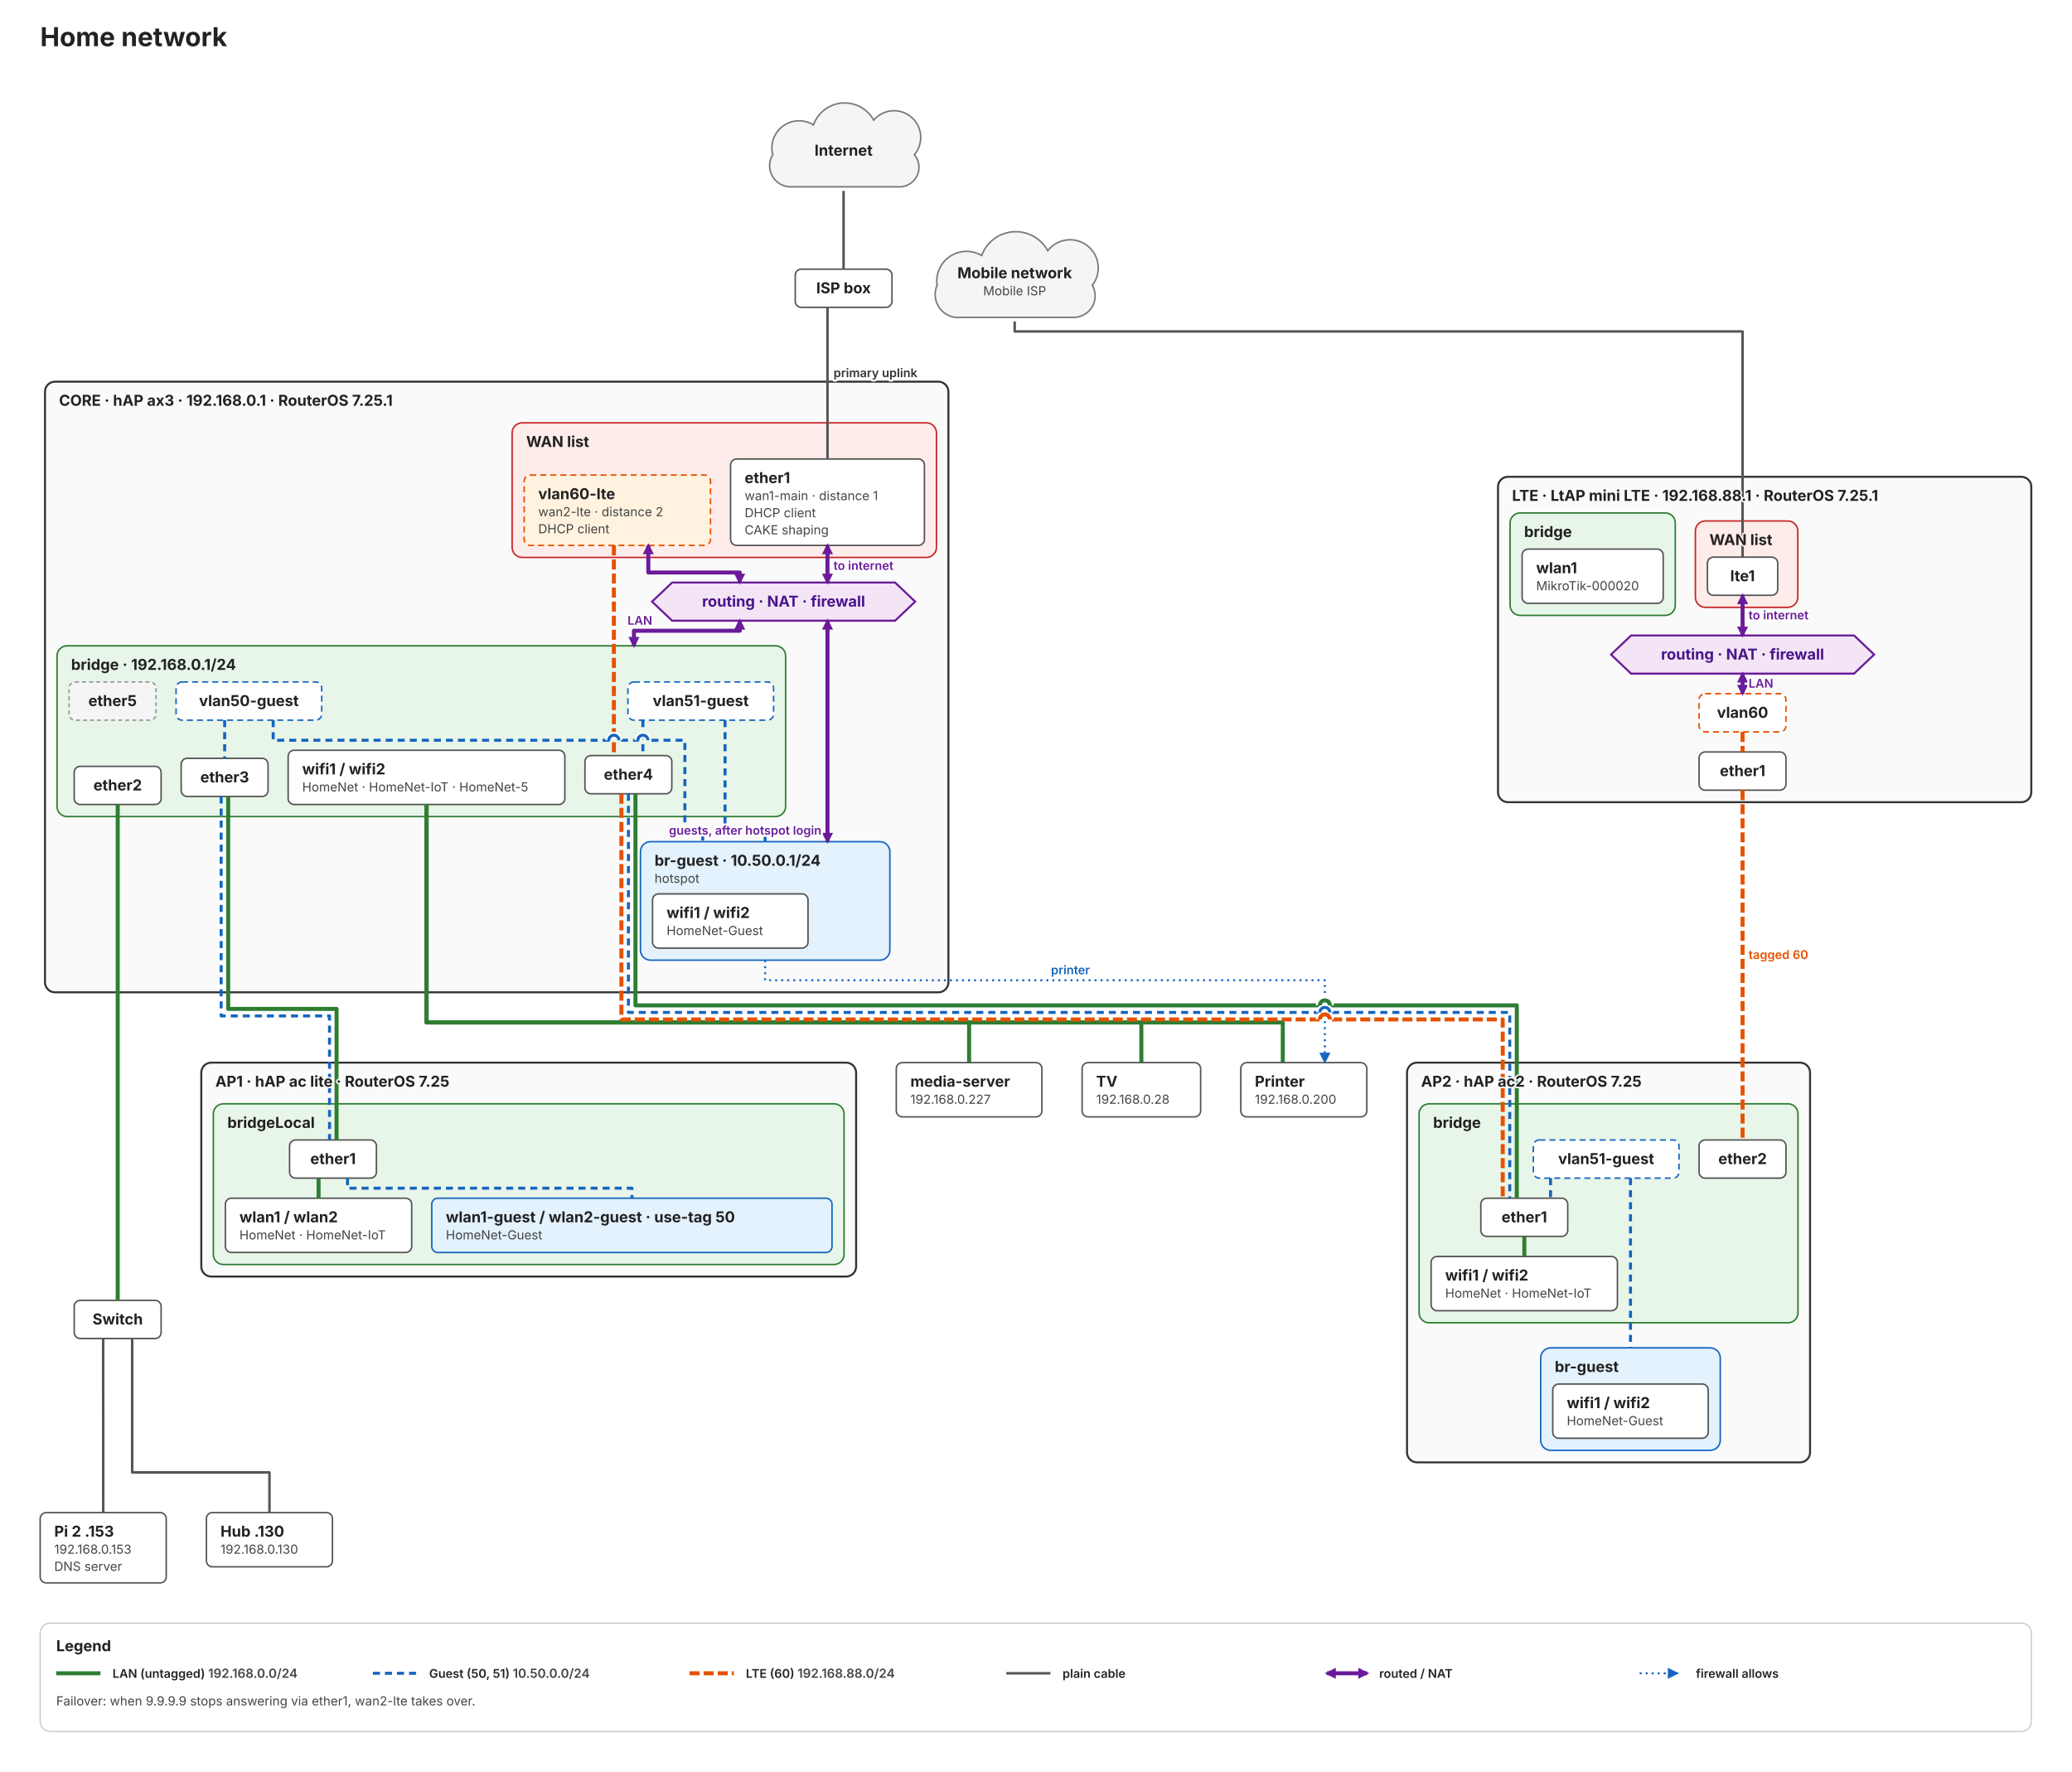
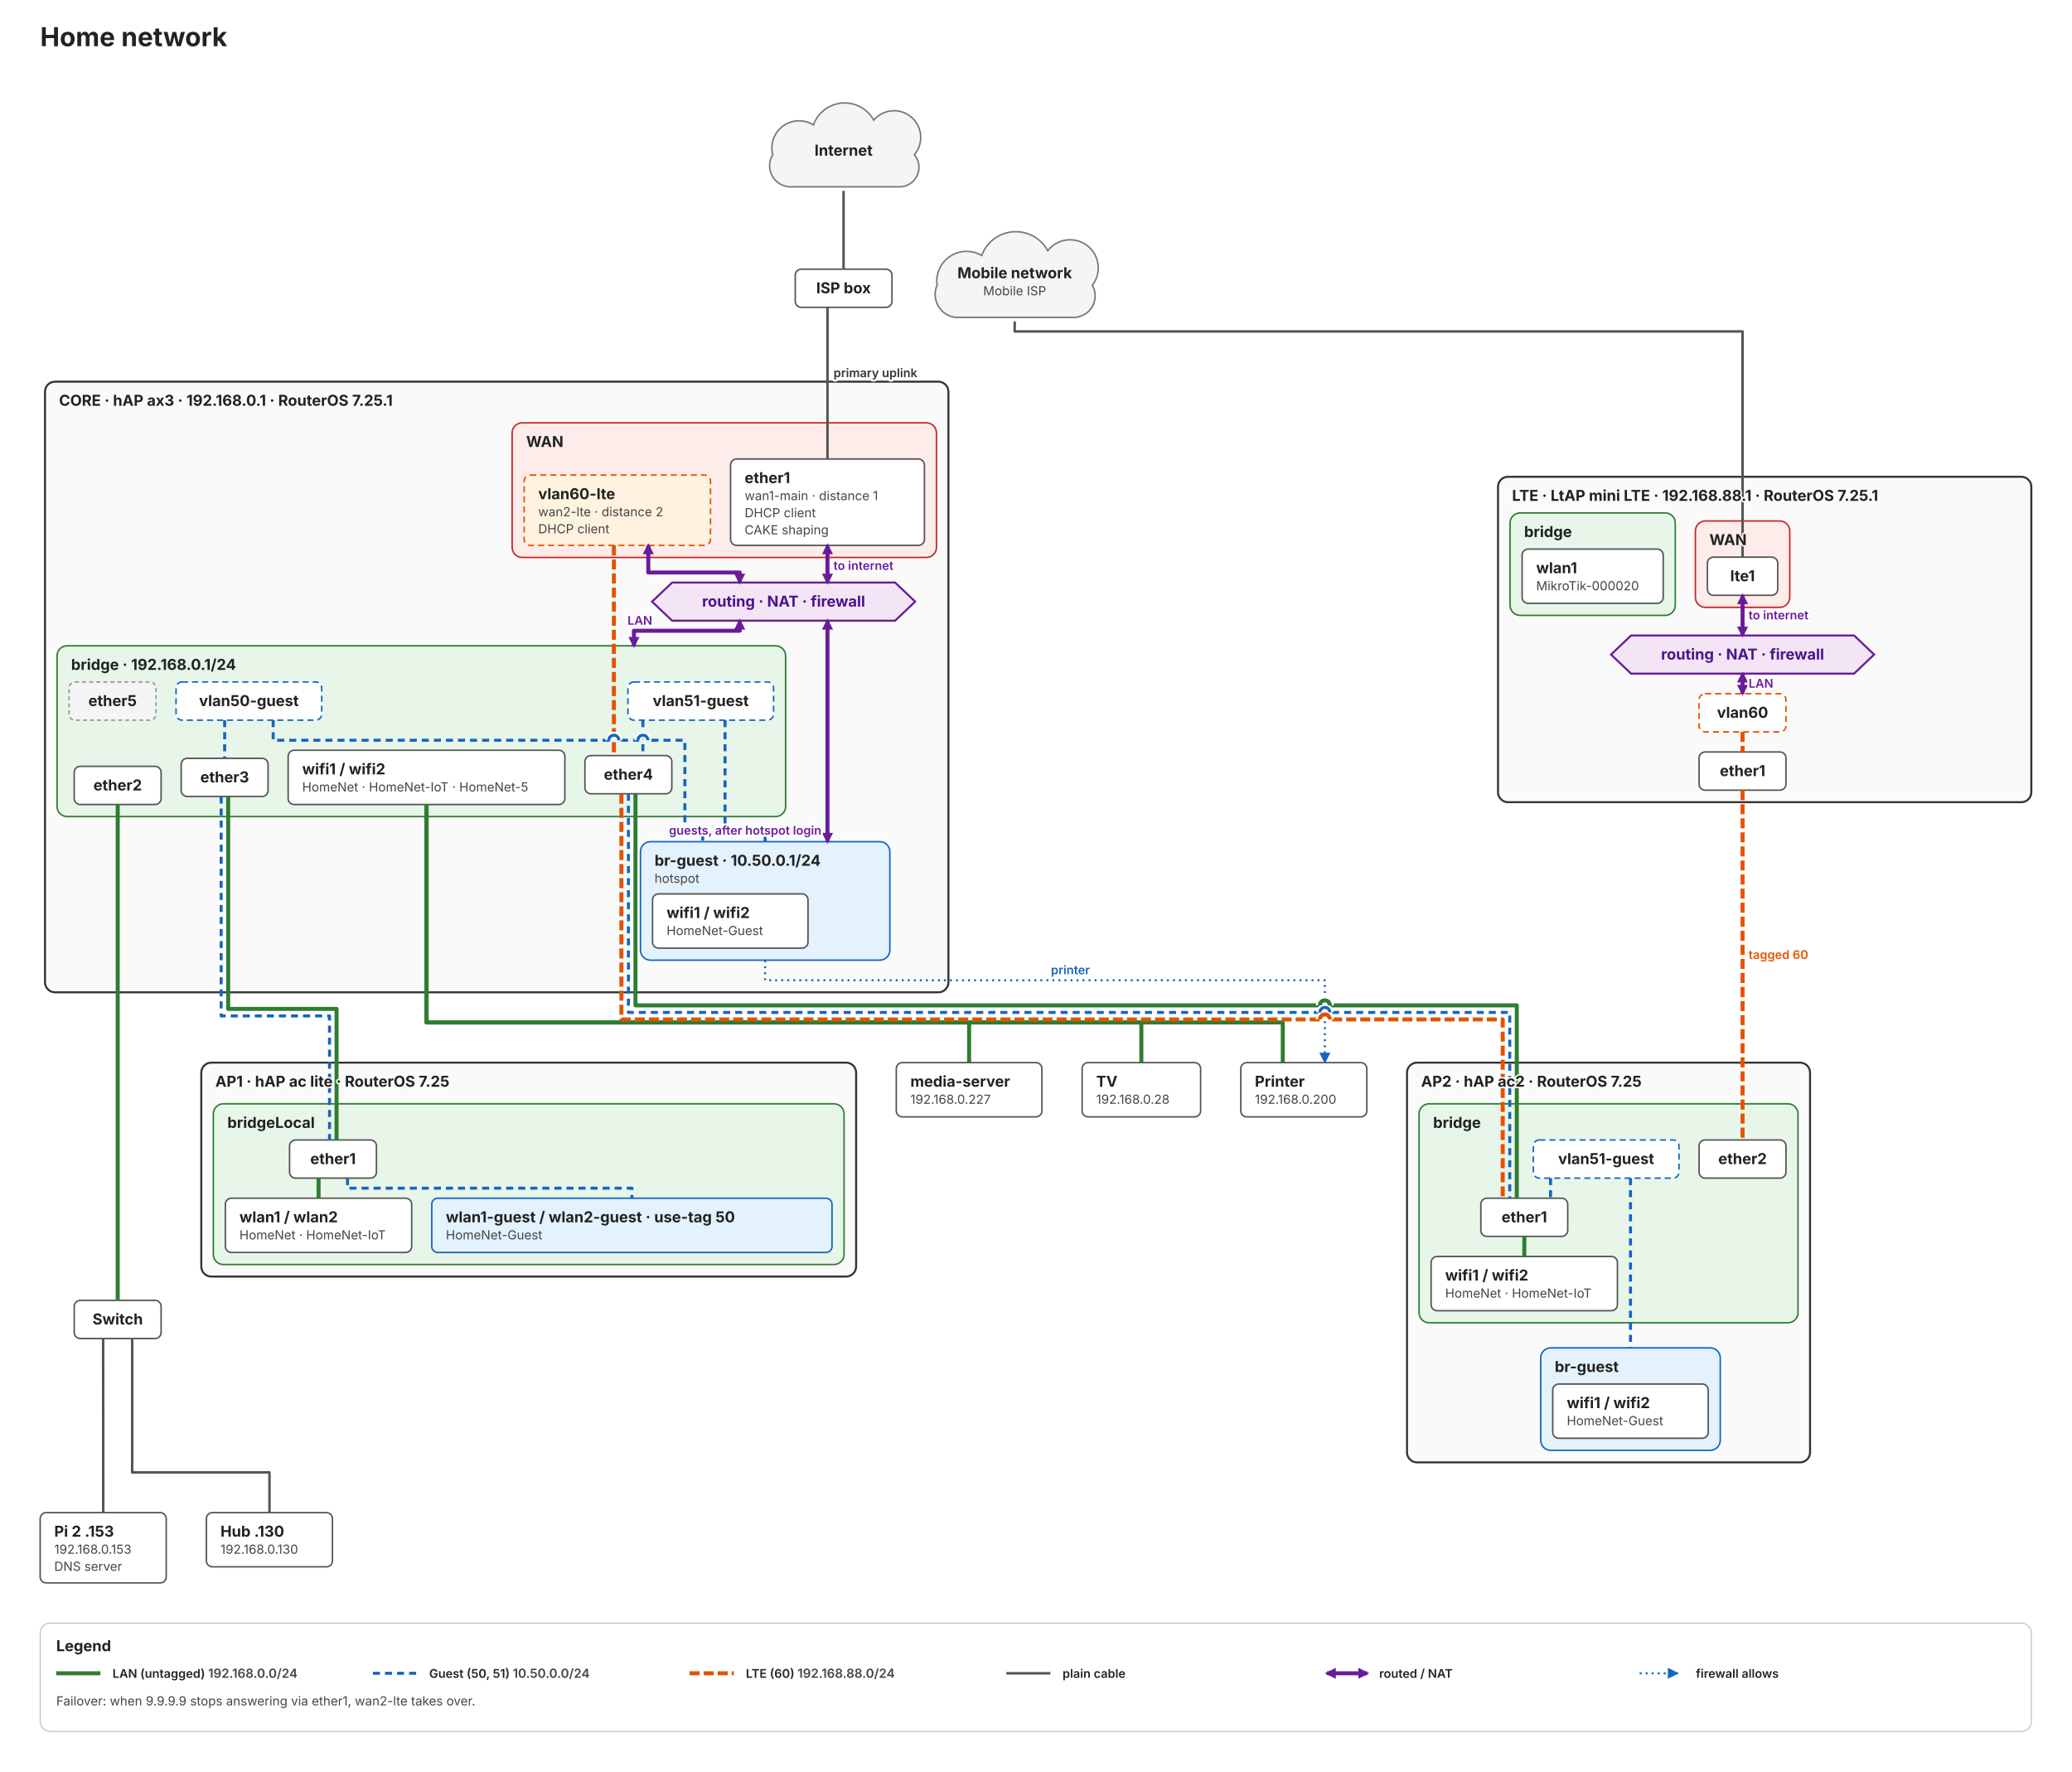
<svg xmlns="http://www.w3.org/2000/svg" width="2063" height="1764" viewBox="0 0 2063 1764" font-family="Inter, 'DejaVu Sans', Arial, sans-serif" font-size="14" fill="#222">
  <defs>
    <marker id="ap" viewBox="0 0 10 10" refX="8" refY="5" markerWidth="2.75" markerHeight="2.75" orient="auto-start-reverse">
      <path d="M0,0 L10,5 L0,10 z" fill="#6A1B9A" />
    </marker>
    <marker id="ab" viewBox="0 0 10 10" refX="9" refY="5" markerWidth="5.5" markerHeight="5.5" orient="auto">
      <path d="M0,0 L10,5 L0,10 z" fill="#1565C0" />
    </marker>
    <style>.h{font-weight:700;font-size:15px}.s{font-size:12.5px;fill:#444}.t{font-size:12px;font-weight:600}</style>
  </defs>
  <rect width="2063" height="1764" fill="#fff" />
  <text x="40" y="46" font-size="26" font-weight="700">Home network</text>
  <rect x="44.8" y="380" width="899.5" height="608" rx="10" fill="#FAFAFA" stroke="#333" stroke-width="2" />
  <rect x="509.9" y="421" width="422.5" height="134" rx="10" fill="#FDECEA" stroke="#C62828" stroke-width="1.5" />
  <rect x="727.4" y="457" width="193" height="86" rx="6" fill="#fff" stroke="#555" stroke-width="1.5" />
  <rect x="521.9" y="473" width="185.5" height="70" rx="6" fill="#FFF3E0" stroke="#E65100" stroke-width="1.5" stroke-dasharray="6 4" />
  <polygon points="649.2,599 669.2,580 891.2,580 911.2,599 891.2,618 669.2,618" fill="#F3E5F5" stroke="#6A1B9A" stroke-width="2" />
  <rect x="56.8" y="643" width="725.4" height="170" rx="10" fill="#E8F5E9" stroke="#2E7D32" stroke-width="1.5" />
  <rect x="73.9" y="763" width="86.5" height="38" rx="6" fill="#fff" stroke="#555" stroke-width="1.5" />
  <rect x="180.4" y="755" width="86.5" height="38" rx="6" fill="#fff" stroke="#555" stroke-width="1.5" />
  <rect x="582.4" y="752.3" width="86.5" height="38" rx="6" fill="#fff" stroke="#555" stroke-width="1.5" />
  <rect x="68.8" y="679" width="86.5" height="38" rx="6" fill="#F5F5F5" stroke="#999" stroke-width="1.5" stroke-dasharray="4 3" />
  <rect x="175.3" y="679" width="145" height="38" rx="6" fill="#fff" stroke="#1565C0" stroke-width="1.5" stroke-dasharray="6 4" />
  <rect x="625.2" y="679" width="145" height="38" rx="6" fill="#fff" stroke="#1565C0" stroke-width="1.5" stroke-dasharray="6 4" />
  <rect x="286.9" y="747" width="275.5" height="54" rx="6" fill="#fff" stroke="#555" stroke-width="1.5" />
  <rect x="637.7" y="838" width="248.3" height="118" rx="10" fill="#E3F2FD" stroke="#1565C0" stroke-width="1.5" />
  <rect x="649.7" y="890" width="154.8" height="54" rx="6" fill="#fff" stroke="#555" stroke-width="1.5" />
  <rect x="200.4" y="1058" width="652" height="213" rx="10" fill="#FAFAFA" stroke="#333" stroke-width="2" />
  <rect x="212.4" y="1099" width="628" height="160" rx="10" fill="#E8F5E9" stroke="#2E7D32" stroke-width="1.5" />
  <rect x="288.3" y="1135" width="86.5" height="38" rx="6" fill="#fff" stroke="#555" stroke-width="1.5" />
  <rect x="224.4" y="1193" width="185.5" height="54" rx="6" fill="#fff" stroke="#555" stroke-width="1.5" />
  <rect x="429.9" y="1193" width="398.5" height="54" rx="6" fill="#E3F2FD" stroke="#1565C0" stroke-width="1.5" />
  <rect x="1400.9" y="1058" width="401.3" height="398" rx="10" fill="#FAFAFA" stroke="#333" stroke-width="2" />
  <rect x="1412.9" y="1099" width="377.3" height="218" rx="10" fill="#E8F5E9" stroke="#2E7D32" stroke-width="1.5" />
  <rect x="1474.4" y="1193" width="86.5" height="38" rx="6" fill="#fff" stroke="#555" stroke-width="1.5" />
  <rect x="1691.7" y="1135" width="86.5" height="38" rx="6" fill="#fff" stroke="#555" stroke-width="1.5" />
  <rect x="1526.7" y="1135" width="145" height="38" rx="6" fill="#fff" stroke="#1565C0" stroke-width="1.5" stroke-dasharray="6 4" />
  <rect x="1424.9" y="1251" width="185.5" height="54" rx="6" fill="#fff" stroke="#555" stroke-width="1.5" />
  <rect x="1534" y="1342" width="178.8" height="102" rx="10" fill="#E3F2FD" stroke="#1565C0" stroke-width="1.5" />
  <rect x="1546" y="1378" width="154.8" height="54" rx="6" fill="#fff" stroke="#555" stroke-width="1.5" />
  <rect x="1491.5" y="474.7" width="531" height="324" rx="10" fill="#FAFAFA" stroke="#333" stroke-width="2" />
-   <rect x="1688" y="518.7" width="102" height="86" rx="10" fill="#FDECEA" stroke="#C62828" stroke-width="1.5" />
+   <rect x="1688" y="518.7" width="94" height="86" rx="10" fill="#FDECEA" stroke="#C62828" stroke-width="1.5" />
  <rect x="1700" y="554.7" width="70" height="38" rx="6" fill="#fff" stroke="#555" stroke-width="1.5" />
  <polygon points="1604,651.7 1624,632.7 1846,632.7 1866,651.7 1846,670.7 1624,670.7" fill="#F3E5F5" stroke="#6A1B9A" stroke-width="2" />
  <rect x="1503.5" y="510.7" width="164.5" height="102" rx="10" fill="#E8F5E9" stroke="#2E7D32" stroke-width="1.5" />
  <rect x="1515.5" y="546.7" width="140.5" height="54" rx="6" fill="#fff" stroke="#555" stroke-width="1.5" />
  <rect x="1691.7" y="748.7" width="86.5" height="38" rx="6" fill="#fff" stroke="#555" stroke-width="1.5" />
  <rect x="1691.7" y="690.7" width="86.5" height="38" rx="6" fill="#fff" stroke="#E65100" stroke-width="1.5" stroke-dasharray="6 4" />
  <path d="M785.9,186 A21,21 0 0 1 769.4,154 A27,27 0 0 1 809.9,124.4 A33,33 0 0 1 869.9,119.6 A25.5,25.5 0 0 1 910.4,154 A19.5,19.5 0 0 1 893.9,186 Z" fill="#F5F5F5" stroke="#777" stroke-width="1.5" />
  <rect x="791.8" y="268" width="96.3" height="38" rx="6" fill="#fff" stroke="#555" stroke-width="1.5" />
  <path d="M951.1,316 A23,23 0 0 1 933,284 A29.6,29.6 0 0 1 977.4,254.4 A36.2,36.2 0 0 1 1043.2,249.6 A28,28 0 0 1 1087.6,284 A21.4,21.4 0 0 1 1069.5,316 Z" fill="#F5F5F5" stroke="#777" stroke-width="1.5" />
  <rect x="73.9" y="1294.7" width="86.5" height="38" rx="6" fill="#fff" stroke="#555" stroke-width="1.5" />
  <rect x="205.5" y="1506" width="125.5" height="54" rx="6" fill="#fff" stroke="#555" stroke-width="1.5" />
  <rect x="40" y="1506" width="125.5" height="70" rx="6" fill="#fff" stroke="#555" stroke-width="1.5" />
  <rect x="1235.4" y="1058" width="125.5" height="54" rx="6" fill="#fff" stroke="#555" stroke-width="1.5" />
  <rect x="892.4" y="1058" width="145" height="54" rx="6" fill="#fff" stroke="#555" stroke-width="1.5" />
  <rect x="1077.4" y="1058" width="118" height="54" rx="6" fill="#fff" stroke="#555" stroke-width="1.5" />
  <path d="M761.8,956 L761.8,976 L1319.1,976 L1319.1,1058" fill="none" stroke="#1565C0" stroke-width="2" stroke-dasharray="2 4" stroke-linejoin="round" marker-end="url(#ab)" />
  <path d="M839.9,190 L839.9,268" fill="none" stroke="#555" stroke-width="2.5" stroke-linejoin="round" />
  <path d="M823.9,306 L823.9,457" fill="none" stroke="#555" stroke-width="2.5" stroke-linejoin="round" />
  <path d="M1010.3,320 L1010.3,330 L1735,330 L1735,554.7" fill="none" stroke="#555" stroke-width="2.5" stroke-linejoin="round" />
  <path d="M131.6,1332.7 L131.6,1466 L268.3,1466 L268.3,1506" fill="none" stroke="#555" stroke-width="2.5" stroke-linejoin="round" />
  <path d="M102.7,1332.7 L102.8,1506" fill="none" stroke="#555" stroke-width="2.5" stroke-linejoin="round" />
  <path d="M117.2,801 L117.2,1294.7" fill="none" stroke="#2E7D32" stroke-width="4" stroke-linejoin="round" />
  <path d="M227.2,793 L227.2,1004.5 L335.1,1004.5 L335.1,1135" fill="none" stroke="#2E7D32" stroke-width="4" stroke-linejoin="round" />
  <path d="M632.7,790.3 L632.7,1001 L1314.1,1001 A5,5 0 0 1 1324.1,1001 L1510.2,1001 L1510.2,1193" fill="none" stroke="#2E7D32" stroke-width="4" stroke-linejoin="round" />
  <path d="M424.7,801 L424.7,1018 L1277.2,1018 L1277.2,1058" fill="none" stroke="#2E7D32" stroke-width="4" stroke-linejoin="round" />
  <path d="M424.7,801 L424.7,1018 L964.9,1018 L964.9,1058" fill="none" stroke="#2E7D32" stroke-width="4" stroke-linejoin="round" />
  <path d="M424.7,801 L424.7,1018 L1136.4,1018 L1136.4,1058" fill="none" stroke="#2E7D32" stroke-width="4" stroke-linejoin="round" />
  <path d="M317.2,1173 L317.2,1193" fill="none" stroke="#2E7D32" stroke-width="4" stroke-linejoin="round" />
  <path d="M1517.7,1231 L1517.7,1251" fill="none" stroke="#2E7D32" stroke-width="4" stroke-linejoin="round" />
  <path d="M220.2,793 L220.2,1011.5 L328.1,1011.5 L328.1,1135" fill="none" stroke="#1565C0" stroke-width="3" stroke-dasharray="7 5" stroke-linejoin="round" />
  <path d="M625.7,790.3 L625.7,1008 L1314.1,1008 A5,5 0 0 1 1324.1,1008 L1503.2,1008 L1503.2,1193" fill="none" stroke="#1565C0" stroke-width="3" stroke-dasharray="7 5" stroke-linejoin="round" />
  <path d="M223.7,717 L223.7,755" fill="none" stroke="#1565C0" stroke-width="3" stroke-dasharray="7 5" stroke-linejoin="round" />
  <path d="M640.1,717 L640.1,752.3" fill="none" stroke="#1565C0" stroke-width="3" stroke-dasharray="7 5" stroke-linejoin="round" />
  <path d="M272,717 L272,737 L606.2,737 A5,5 0 0 1 616.2,737 L635.1,737 A5,5 0 0 1 645.1,737 L681.9,737 L681.9,828 L699.7,828 L699.7,838" fill="none" stroke="#1565C0" stroke-width="3" stroke-dasharray="7 5" stroke-linejoin="round" />
  <path d="M721.9,717 L721.9,828 L761.8,828 L761.8,838" fill="none" stroke="#1565C0" stroke-width="3" stroke-dasharray="7 5" stroke-linejoin="round" />
  <path d="M346,1173 L346,1183 L629.2,1183 L629.2,1193" fill="none" stroke="#1565C0" stroke-width="3" stroke-dasharray="7 5" stroke-linejoin="round" />
  <path d="M1543.8,1173 L1543.8,1193" fill="none" stroke="#1565C0" stroke-width="3" stroke-dasharray="7 5" stroke-linejoin="round" />
  <path d="M1623.4,1173 L1623.4,1342" fill="none" stroke="#1565C0" stroke-width="3" stroke-dasharray="7 5" stroke-linejoin="round" />
  <path d="M618.7,790.3 L618.7,1015 L1314.1,1015 A5,5 0 0 1 1324.1,1015 L1496.2,1015 L1496.2,1193" fill="none" stroke="#E65100" stroke-width="4" stroke-dasharray="10 4" stroke-linejoin="round" />
  <path d="M1735,786.7 L1735,1135" fill="none" stroke="#E65100" stroke-width="4" stroke-dasharray="10 4" stroke-linejoin="round" />
  <path d="M611.2,543 L611.2,752.3" fill="none" stroke="#E65100" stroke-width="4" stroke-dasharray="10 4" stroke-linejoin="round" />
  <path d="M1735,728.7 L1735,748.7" fill="none" stroke="#E65100" stroke-width="4" stroke-dasharray="10 4" stroke-linejoin="round" />
  <path d="M823.9,543 L823.9,580" fill="none" stroke="#6A1B9A" stroke-width="4" stroke-linejoin="round" marker-start="url(#ap)" marker-end="url(#ap)" />
  <path d="M645.5,543 L645.5,570 L736.5,570 L736.5,580" fill="none" stroke="#6A1B9A" stroke-width="4" stroke-linejoin="round" marker-start="url(#ap)" marker-end="url(#ap)" />
  <path d="M736.5,618 L736.5,628 L631.2,628 L631.2,643" fill="none" stroke="#6A1B9A" stroke-width="4" stroke-linejoin="round" marker-start="url(#ap)" marker-end="url(#ap)" />
  <path d="M823.9,618 L823.9,838" fill="none" stroke="#6A1B9A" stroke-width="4" stroke-linejoin="round" marker-start="url(#ap)" marker-end="url(#ap)" />
  <path d="M1735,592.7 L1735,632.7" fill="none" stroke="#6A1B9A" stroke-width="4" stroke-linejoin="round" marker-start="url(#ap)" marker-end="url(#ap)" />
  <path d="M1735,670.7 L1735,690.7" fill="none" stroke="#6A1B9A" stroke-width="4" stroke-linejoin="round" marker-start="url(#ap)" marker-end="url(#ap)" />
  <path d="M1314.1,1001 A5,5 0 0 1 1324.1,1001" fill="none" stroke="#fff" stroke-width="8" />
  <path d="M1314.1,1008 A5,5 0 0 1 1324.1,1008" fill="none" stroke="#fff" stroke-width="7" />
  <path d="M606.2,737 A5,5 0 0 1 616.2,737" fill="none" stroke="#fff" stroke-width="7" />
  <path d="M635.1,737 A5,5 0 0 1 645.1,737" fill="none" stroke="#fff" stroke-width="7" />
  <path d="M1314.1,1015 A5,5 0 0 1 1324.1,1015" fill="none" stroke="#fff" stroke-width="8" />
  <path d="M1314.1,1001 A5,5 0 0 1 1324.1,1001" fill="none" stroke="#2E7D32" stroke-width="4" />
  <path d="M1314.1,1008 A5,5 0 0 1 1324.1,1008" fill="none" stroke="#1565C0" stroke-width="3" />
  <path d="M606.2,737 A5,5 0 0 1 616.2,737" fill="none" stroke="#1565C0" stroke-width="3" />
  <path d="M635.1,737 A5,5 0 0 1 645.1,737" fill="none" stroke="#1565C0" stroke-width="3" />
  <path d="M1314.1,1015 A5,5 0 0 1 1324.1,1015" fill="none" stroke="#E65100" stroke-width="4" />
  <text x="58.8" y="404" class="h" stroke="#FAFAFA" stroke-width="3" stroke-linejoin="round" paint-order="stroke">CORE · hAP ax3 · 192.168.0.1 · RouterOS 7.25.1</text>
-   <text x="523.9" y="445" class="h" stroke="#FDECEA" stroke-width="3" stroke-linejoin="round" paint-order="stroke">WAN list</text>
+   <text x="523.9" y="445" class="h" stroke="#FDECEA" stroke-width="3" stroke-linejoin="round" paint-order="stroke">WAN</text>
  <text x="741.4" y="481" class="h" stroke="#fff" stroke-width="3" stroke-linejoin="round" paint-order="stroke">ether1</text>
  <text x="741.4" y="498" class="s" stroke="#fff" stroke-width="3" stroke-linejoin="round" paint-order="stroke">wan1-main · distance 1</text>
  <text x="741.4" y="515" class="s" stroke="#fff" stroke-width="3" stroke-linejoin="round" paint-order="stroke">DHCP client</text>
  <text x="741.4" y="532" class="s" stroke="#fff" stroke-width="3" stroke-linejoin="round" paint-order="stroke">CAKE shaping</text>
  <text x="535.9" y="497" class="h" stroke="#FFF3E0" stroke-width="3" stroke-linejoin="round" paint-order="stroke">vlan60-lte</text>
  <text x="535.9" y="514" class="s" stroke="#FFF3E0" stroke-width="3" stroke-linejoin="round" paint-order="stroke">wan2-lte · distance 2</text>
  <text x="535.9" y="531" class="s" stroke="#FFF3E0" stroke-width="3" stroke-linejoin="round" paint-order="stroke">DHCP client</text>
  <text x="780.2" y="604" class="h" text-anchor="middle" fill="#4A148C" stroke="#F3E5F5" stroke-width="3" stroke-linejoin="round" paint-order="stroke">routing · NAT · firewall</text>
  <text x="70.8" y="667" class="h" stroke="#E8F5E9" stroke-width="3" stroke-linejoin="round" paint-order="stroke">bridge · 192.168.0.1/24</text>
  <text x="117.2" y="787" class="h" text-anchor="middle" stroke="#fff" stroke-width="3" stroke-linejoin="round" paint-order="stroke">ether2</text>
  <text x="223.7" y="779" class="h" text-anchor="middle" stroke="#fff" stroke-width="3" stroke-linejoin="round" paint-order="stroke">ether3</text>
  <text x="625.7" y="776.3" class="h" text-anchor="middle" stroke="#fff" stroke-width="3" stroke-linejoin="round" paint-order="stroke">ether4</text>
  <text x="112.1" y="703" class="h" text-anchor="middle" stroke="#F5F5F5" stroke-width="3" stroke-linejoin="round" paint-order="stroke">ether5</text>
  <text x="247.8" y="703" class="h" text-anchor="middle" stroke="#fff" stroke-width="3" stroke-linejoin="round" paint-order="stroke">vlan50-guest</text>
  <text x="697.7" y="703" class="h" text-anchor="middle" stroke="#fff" stroke-width="3" stroke-linejoin="round" paint-order="stroke">vlan51-guest</text>
  <text x="300.9" y="771" class="h" stroke="#fff" stroke-width="3" stroke-linejoin="round" paint-order="stroke">wifi1 / wifi2</text>
  <text x="300.9" y="788" class="s" stroke="#fff" stroke-width="3" stroke-linejoin="round" paint-order="stroke">HomeNet · HomeNet-IoT · HomeNet-5</text>
  <text x="651.7" y="862" class="h" stroke="#E3F2FD" stroke-width="3" stroke-linejoin="round" paint-order="stroke">br-guest · 10.50.0.1/24</text>
  <text x="651.7" y="879" class="s" stroke="#E3F2FD" stroke-width="3" stroke-linejoin="round" paint-order="stroke">hotspot</text>
  <text x="663.7" y="914" class="h" stroke="#fff" stroke-width="3" stroke-linejoin="round" paint-order="stroke">wifi1 / wifi2</text>
  <text x="663.7" y="931" class="s" stroke="#fff" stroke-width="3" stroke-linejoin="round" paint-order="stroke">HomeNet-Guest</text>
  <text x="214.4" y="1082" class="h" stroke="#FAFAFA" stroke-width="3" stroke-linejoin="round" paint-order="stroke">AP1 · hAP ac lite · RouterOS 7.25</text>
  <text x="226.4" y="1123" class="h" stroke="#E8F5E9" stroke-width="3" stroke-linejoin="round" paint-order="stroke">bridgeLocal</text>
  <text x="331.6" y="1159" class="h" text-anchor="middle" stroke="#fff" stroke-width="3" stroke-linejoin="round" paint-order="stroke">ether1</text>
  <text x="238.4" y="1217" class="h" stroke="#fff" stroke-width="3" stroke-linejoin="round" paint-order="stroke">wlan1 / wlan2</text>
  <text x="238.4" y="1234" class="s" stroke="#fff" stroke-width="3" stroke-linejoin="round" paint-order="stroke">HomeNet · HomeNet-IoT</text>
  <text x="443.9" y="1217" class="h" stroke="#E3F2FD" stroke-width="3" stroke-linejoin="round" paint-order="stroke">wlan1-guest / wlan2-guest · use-tag 50</text>
  <text x="443.9" y="1234" class="s" stroke="#E3F2FD" stroke-width="3" stroke-linejoin="round" paint-order="stroke">HomeNet-Guest</text>
  <text x="1414.9" y="1082" class="h" stroke="#FAFAFA" stroke-width="3" stroke-linejoin="round" paint-order="stroke">AP2 · hAP ac2 · RouterOS 7.25</text>
  <text x="1426.9" y="1123" class="h" stroke="#E8F5E9" stroke-width="3" stroke-linejoin="round" paint-order="stroke">bridge</text>
  <text x="1517.7" y="1217" class="h" text-anchor="middle" stroke="#fff" stroke-width="3" stroke-linejoin="round" paint-order="stroke">ether1</text>
  <text x="1735" y="1159" class="h" text-anchor="middle" stroke="#fff" stroke-width="3" stroke-linejoin="round" paint-order="stroke">ether2</text>
  <text x="1599.2" y="1159" class="h" text-anchor="middle" stroke="#fff" stroke-width="3" stroke-linejoin="round" paint-order="stroke">vlan51-guest</text>
  <text x="1438.9" y="1275" class="h" stroke="#fff" stroke-width="3" stroke-linejoin="round" paint-order="stroke">wifi1 / wifi2</text>
  <text x="1438.9" y="1292" class="s" stroke="#fff" stroke-width="3" stroke-linejoin="round" paint-order="stroke">HomeNet · HomeNet-IoT</text>
  <text x="1548" y="1366" class="h" stroke="#E3F2FD" stroke-width="3" stroke-linejoin="round" paint-order="stroke">br-guest</text>
  <text x="1560" y="1402" class="h" stroke="#fff" stroke-width="3" stroke-linejoin="round" paint-order="stroke">wifi1 / wifi2</text>
  <text x="1560" y="1419" class="s" stroke="#fff" stroke-width="3" stroke-linejoin="round" paint-order="stroke">HomeNet-Guest</text>
  <text x="1505.5" y="498.7" class="h" stroke="#FAFAFA" stroke-width="3" stroke-linejoin="round" paint-order="stroke">LTE · LtAP mini LTE · 192.168.88.1 · RouterOS 7.25.1</text>
-   <text x="1702" y="542.7" class="h" stroke="#FDECEA" stroke-width="3" stroke-linejoin="round" paint-order="stroke">WAN list</text>
+   <text x="1702" y="542.7" class="h" stroke="#FDECEA" stroke-width="3" stroke-linejoin="round" paint-order="stroke">WAN</text>
  <text x="1735" y="578.7" class="h" text-anchor="middle" stroke="#fff" stroke-width="3" stroke-linejoin="round" paint-order="stroke">lte1</text>
  <text x="1735" y="656.7" class="h" text-anchor="middle" fill="#4A148C" stroke="#F3E5F5" stroke-width="3" stroke-linejoin="round" paint-order="stroke">routing · NAT · firewall</text>
  <text x="1517.5" y="534.7" class="h" stroke="#E8F5E9" stroke-width="3" stroke-linejoin="round" paint-order="stroke">bridge</text>
  <text x="1529.5" y="570.7" class="h" stroke="#fff" stroke-width="3" stroke-linejoin="round" paint-order="stroke">wlan1</text>
  <text x="1529.5" y="587.7" class="s" stroke="#fff" stroke-width="3" stroke-linejoin="round" paint-order="stroke">MikroTik-000020</text>
  <text x="1735" y="772.7" class="h" text-anchor="middle" stroke="#fff" stroke-width="3" stroke-linejoin="round" paint-order="stroke">ether1</text>
  <text x="1735" y="714.7" class="h" text-anchor="middle" stroke="#fff" stroke-width="3" stroke-linejoin="round" paint-order="stroke">vlan60</text>
  <text x="839.9" y="155" class="h" text-anchor="middle" stroke="#F5F5F5" stroke-width="3" stroke-linejoin="round" paint-order="stroke">Internet</text>
  <text x="839.9" y="292" class="h" text-anchor="middle" stroke="#fff" stroke-width="3" stroke-linejoin="round" paint-order="stroke">ISP box</text>
  <text x="1010.3" y="277" class="h" text-anchor="middle" stroke="#F5F5F5" stroke-width="3" stroke-linejoin="round" paint-order="stroke">Mobile network</text>
  <text x="1010.3" y="294" class="s" text-anchor="middle" stroke="#F5F5F5" stroke-width="3" stroke-linejoin="round" paint-order="stroke">Mobile ISP</text>
  <text x="117.2" y="1318.7" class="h" text-anchor="middle" stroke="#fff" stroke-width="3" stroke-linejoin="round" paint-order="stroke">Switch</text>
  <text x="219.5" y="1530" class="h" stroke="#fff" stroke-width="3" stroke-linejoin="round" paint-order="stroke">Hub .130</text>
  <text x="219.5" y="1547" class="s" stroke="#fff" stroke-width="3" stroke-linejoin="round" paint-order="stroke">192.168.0.130</text>
  <text x="54" y="1530" class="h" stroke="#fff" stroke-width="3" stroke-linejoin="round" paint-order="stroke">Pi 2 .153</text>
  <text x="54" y="1547" class="s" stroke="#fff" stroke-width="3" stroke-linejoin="round" paint-order="stroke">192.168.0.153</text>
  <text x="54" y="1564" class="s" stroke="#fff" stroke-width="3" stroke-linejoin="round" paint-order="stroke">DNS server</text>
  <text x="1249.4" y="1082" class="h" stroke="#fff" stroke-width="3" stroke-linejoin="round" paint-order="stroke">Printer</text>
  <text x="1249.4" y="1099" class="s" stroke="#fff" stroke-width="3" stroke-linejoin="round" paint-order="stroke">192.168.0.200</text>
  <text x="906.4" y="1082" class="h" stroke="#fff" stroke-width="3" stroke-linejoin="round" paint-order="stroke">media-server</text>
  <text x="906.4" y="1099" class="s" stroke="#fff" stroke-width="3" stroke-linejoin="round" paint-order="stroke">192.168.0.227</text>
  <text x="1091.4" y="1082" class="h" stroke="#fff" stroke-width="3" stroke-linejoin="round" paint-order="stroke">TV</text>
  <text x="1091.4" y="1099" class="s" stroke="#fff" stroke-width="3" stroke-linejoin="round" paint-order="stroke">192.168.0.28</text>
  <text x="829.9" y="375.5" class="t" fill="#333" stroke="#fff" stroke-width="4" stroke-linejoin="round" paint-order="stroke">primary uplink</text>
  <text x="1741" y="954.8" class="t" fill="#E65100" stroke="#fff" stroke-width="4" stroke-linejoin="round" paint-order="stroke">tagged 60</text>
  <text x="829.9" y="567.4" class="t" fill="#6A1B9A" stroke="#fff" stroke-width="4" stroke-linejoin="round" paint-order="stroke">to internet</text>
  <text x="624.8" y="622" class="t" fill="#6A1B9A" stroke="#fff" stroke-width="4" stroke-linejoin="round" paint-order="stroke">LAN</text>
  <text x="817.9" y="831" class="t" text-anchor="end" fill="#6A1B9A" stroke="#fff" stroke-width="4" stroke-linejoin="round" paint-order="stroke">guests, after hotspot login</text>
  <text x="1046.4" y="970" class="t" fill="#1565C0" stroke="#fff" stroke-width="4" stroke-linejoin="round" paint-order="stroke">printer</text>
  <text x="1741" y="616.7" class="t" fill="#6A1B9A" stroke="#fff" stroke-width="4" stroke-linejoin="round" paint-order="stroke">to internet</text>
  <text x="1741" y="684.7" class="t" fill="#6A1B9A" stroke="#fff" stroke-width="4" stroke-linejoin="round" paint-order="stroke">LAN</text>
  <g class="legend">
    <rect x="40" y="1616" width="1982.5" height="108" rx="10" fill="#fff" stroke="#BDBDBD" stroke-width="1" />
    <text x="56" y="1644" class="h">Legend</text>
    <path d="M56,1666 L100,1666" fill="none" stroke="#2E7D32" stroke-width="4" />
    <text x="112" y="1670.5" class="t">LAN (untagged) <tspan class="s">192.168.0.0/24</tspan>
    </text>
    <path d="M371.3,1666 L415.3,1666" fill="none" stroke="#1565C0" stroke-width="3" stroke-dasharray="7 5" />
    <text x="427.3" y="1670.5" class="t">Guest (50, 51) <tspan class="s">10.50.0.0/24</tspan>
    </text>
    <path d="M686.6,1666 L730.6,1666" fill="none" stroke="#E65100" stroke-width="4" stroke-dasharray="10 4" />
    <text x="742.6" y="1670.5" class="t">LTE (60) <tspan class="s">192.168.88.0/24</tspan>
    </text>
    <path d="M1001.9,1666 L1045.9,1666" fill="none" stroke="#555" stroke-width="2.5" />
    <text x="1057.9" y="1670.5" class="t">plain cable</text>
    <path d="M1321.2,1666 L1361.2,1666" fill="none" stroke="#6A1B9A" stroke-width="4" marker-start="url(#ap)" marker-end="url(#ap)" />
    <text x="1373.2" y="1670.5" class="t">routed / NAT</text>
    <path d="M1632.5,1666 L1670.5,1666" fill="none" stroke="#1565C0" stroke-width="2" stroke-dasharray="2 4" marker-end="url(#ab)" />
    <text x="1688.5" y="1670.5" class="t">firewall allows</text>
    <text x="56" y="1698" class="s">Failover: when 9.9.9.9 stops answering via ether1, wan2-lte takes over.</text>
  </g>
</svg>
